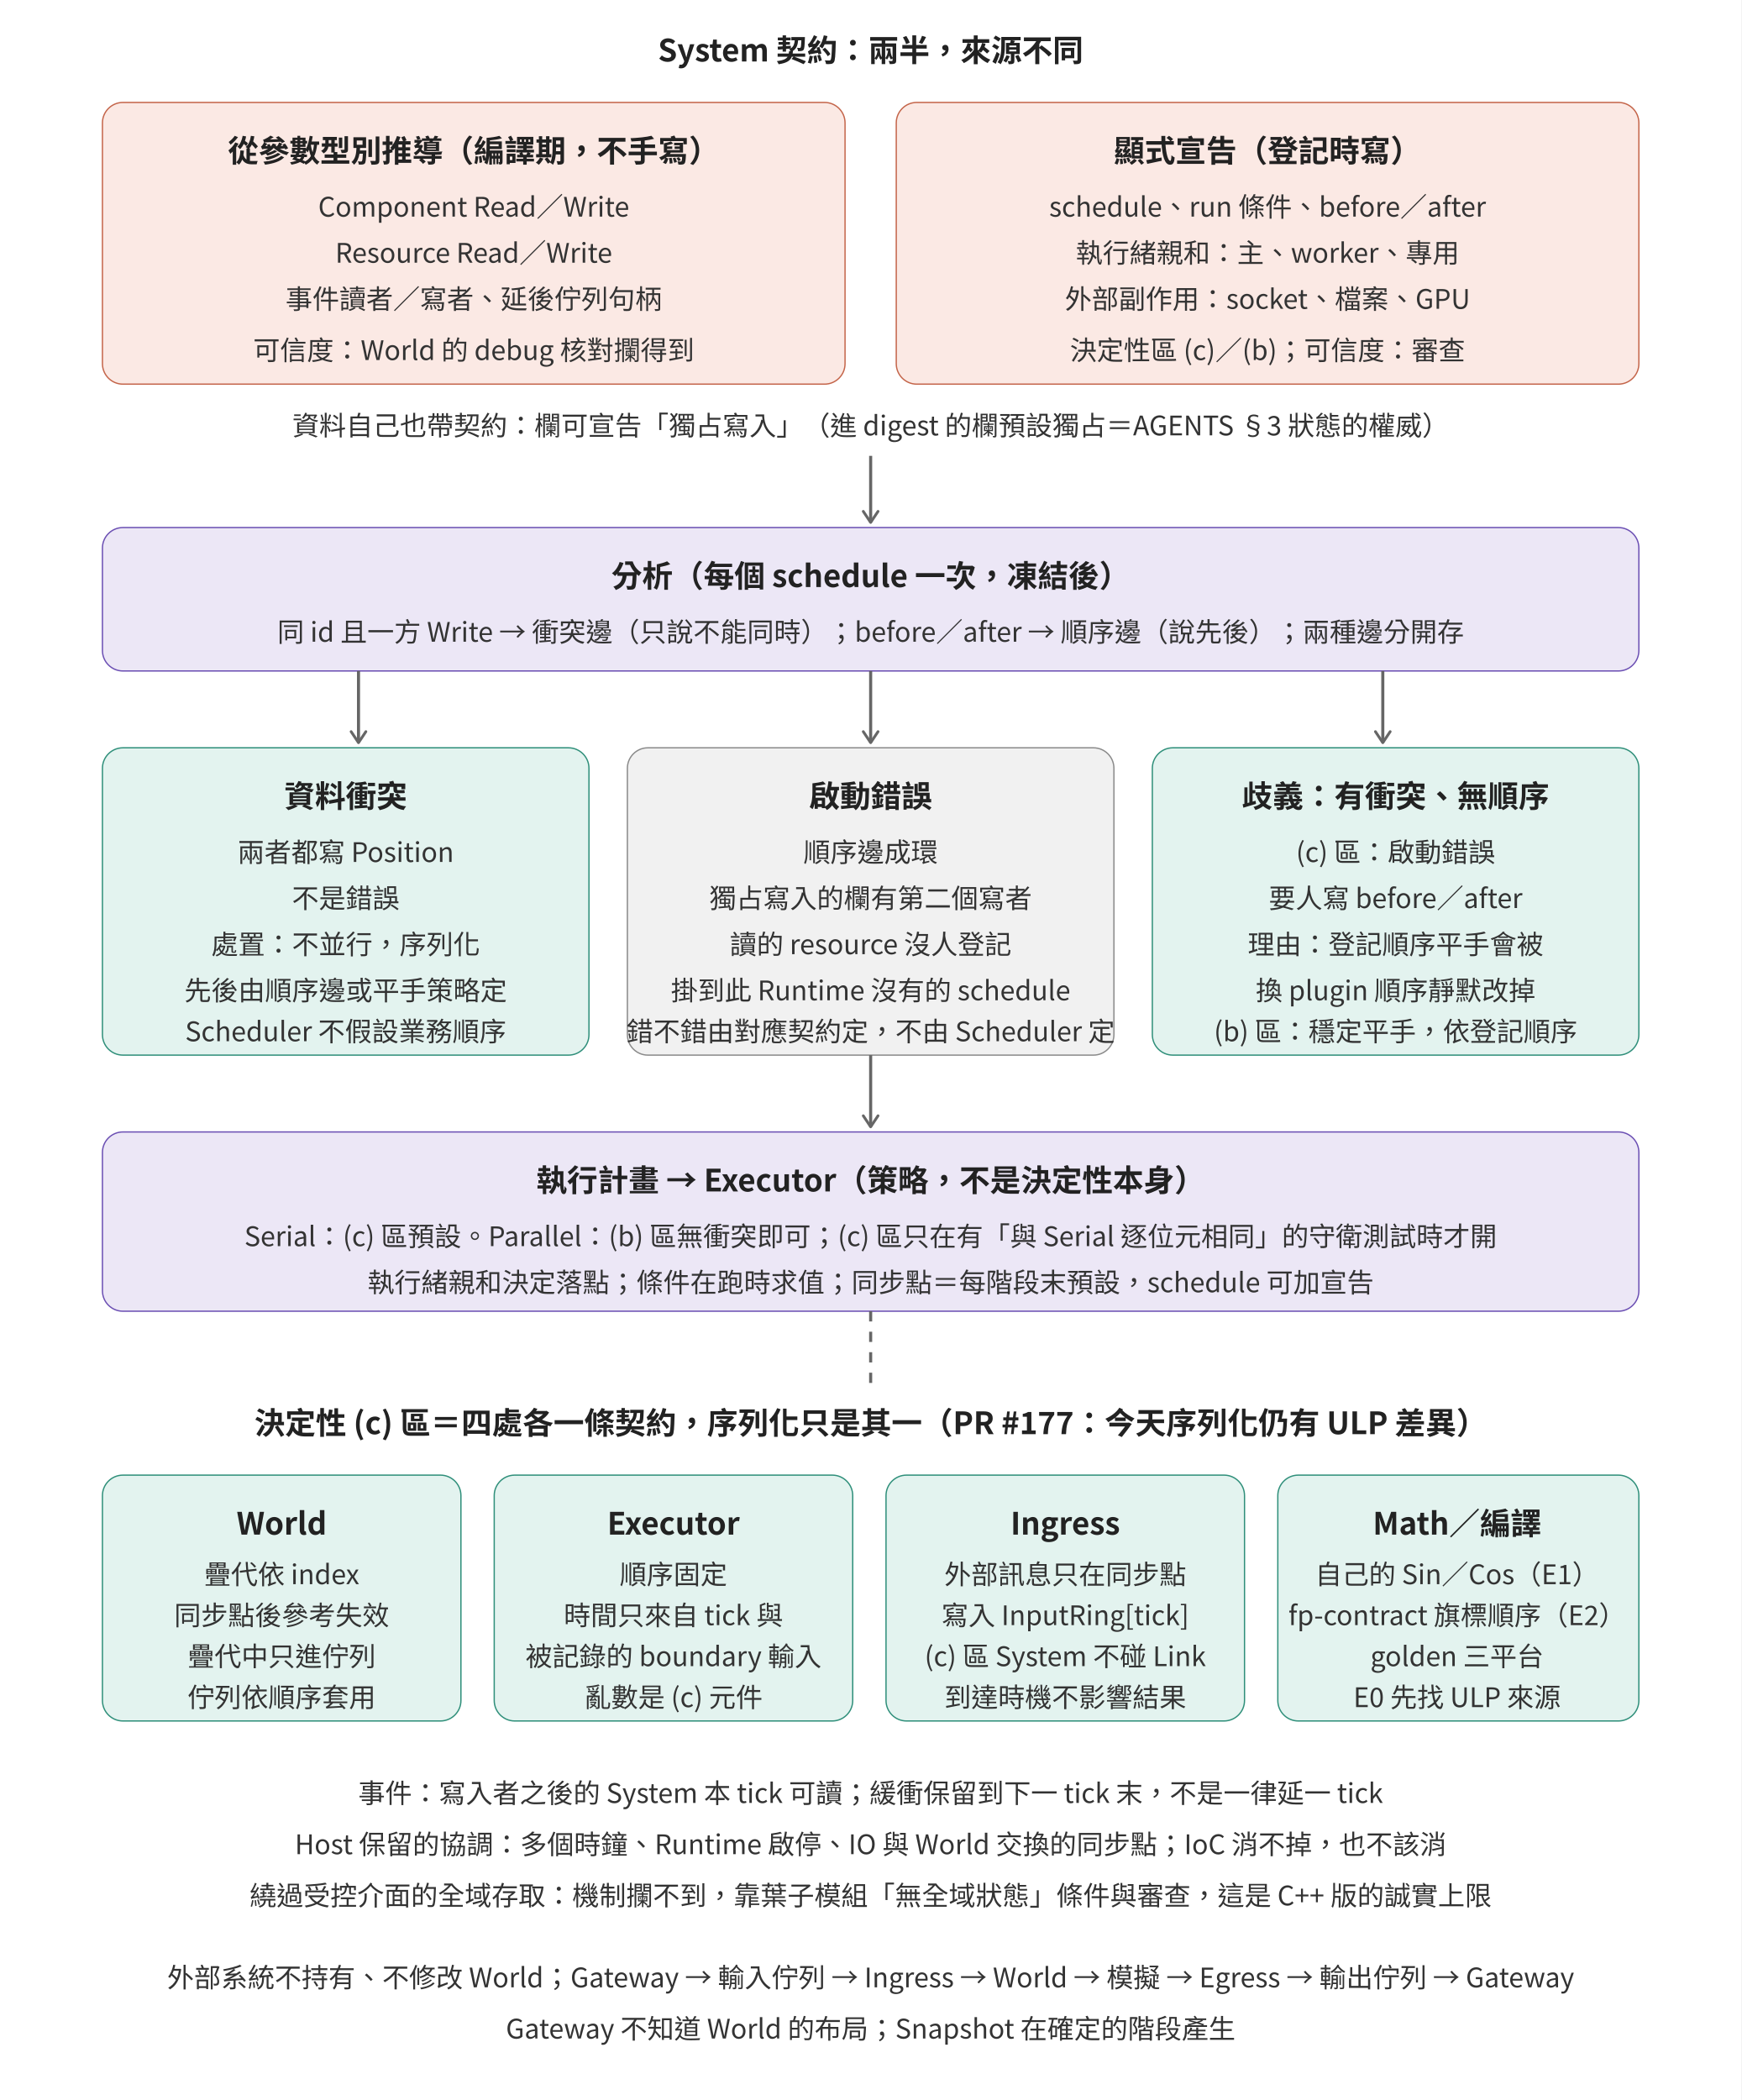
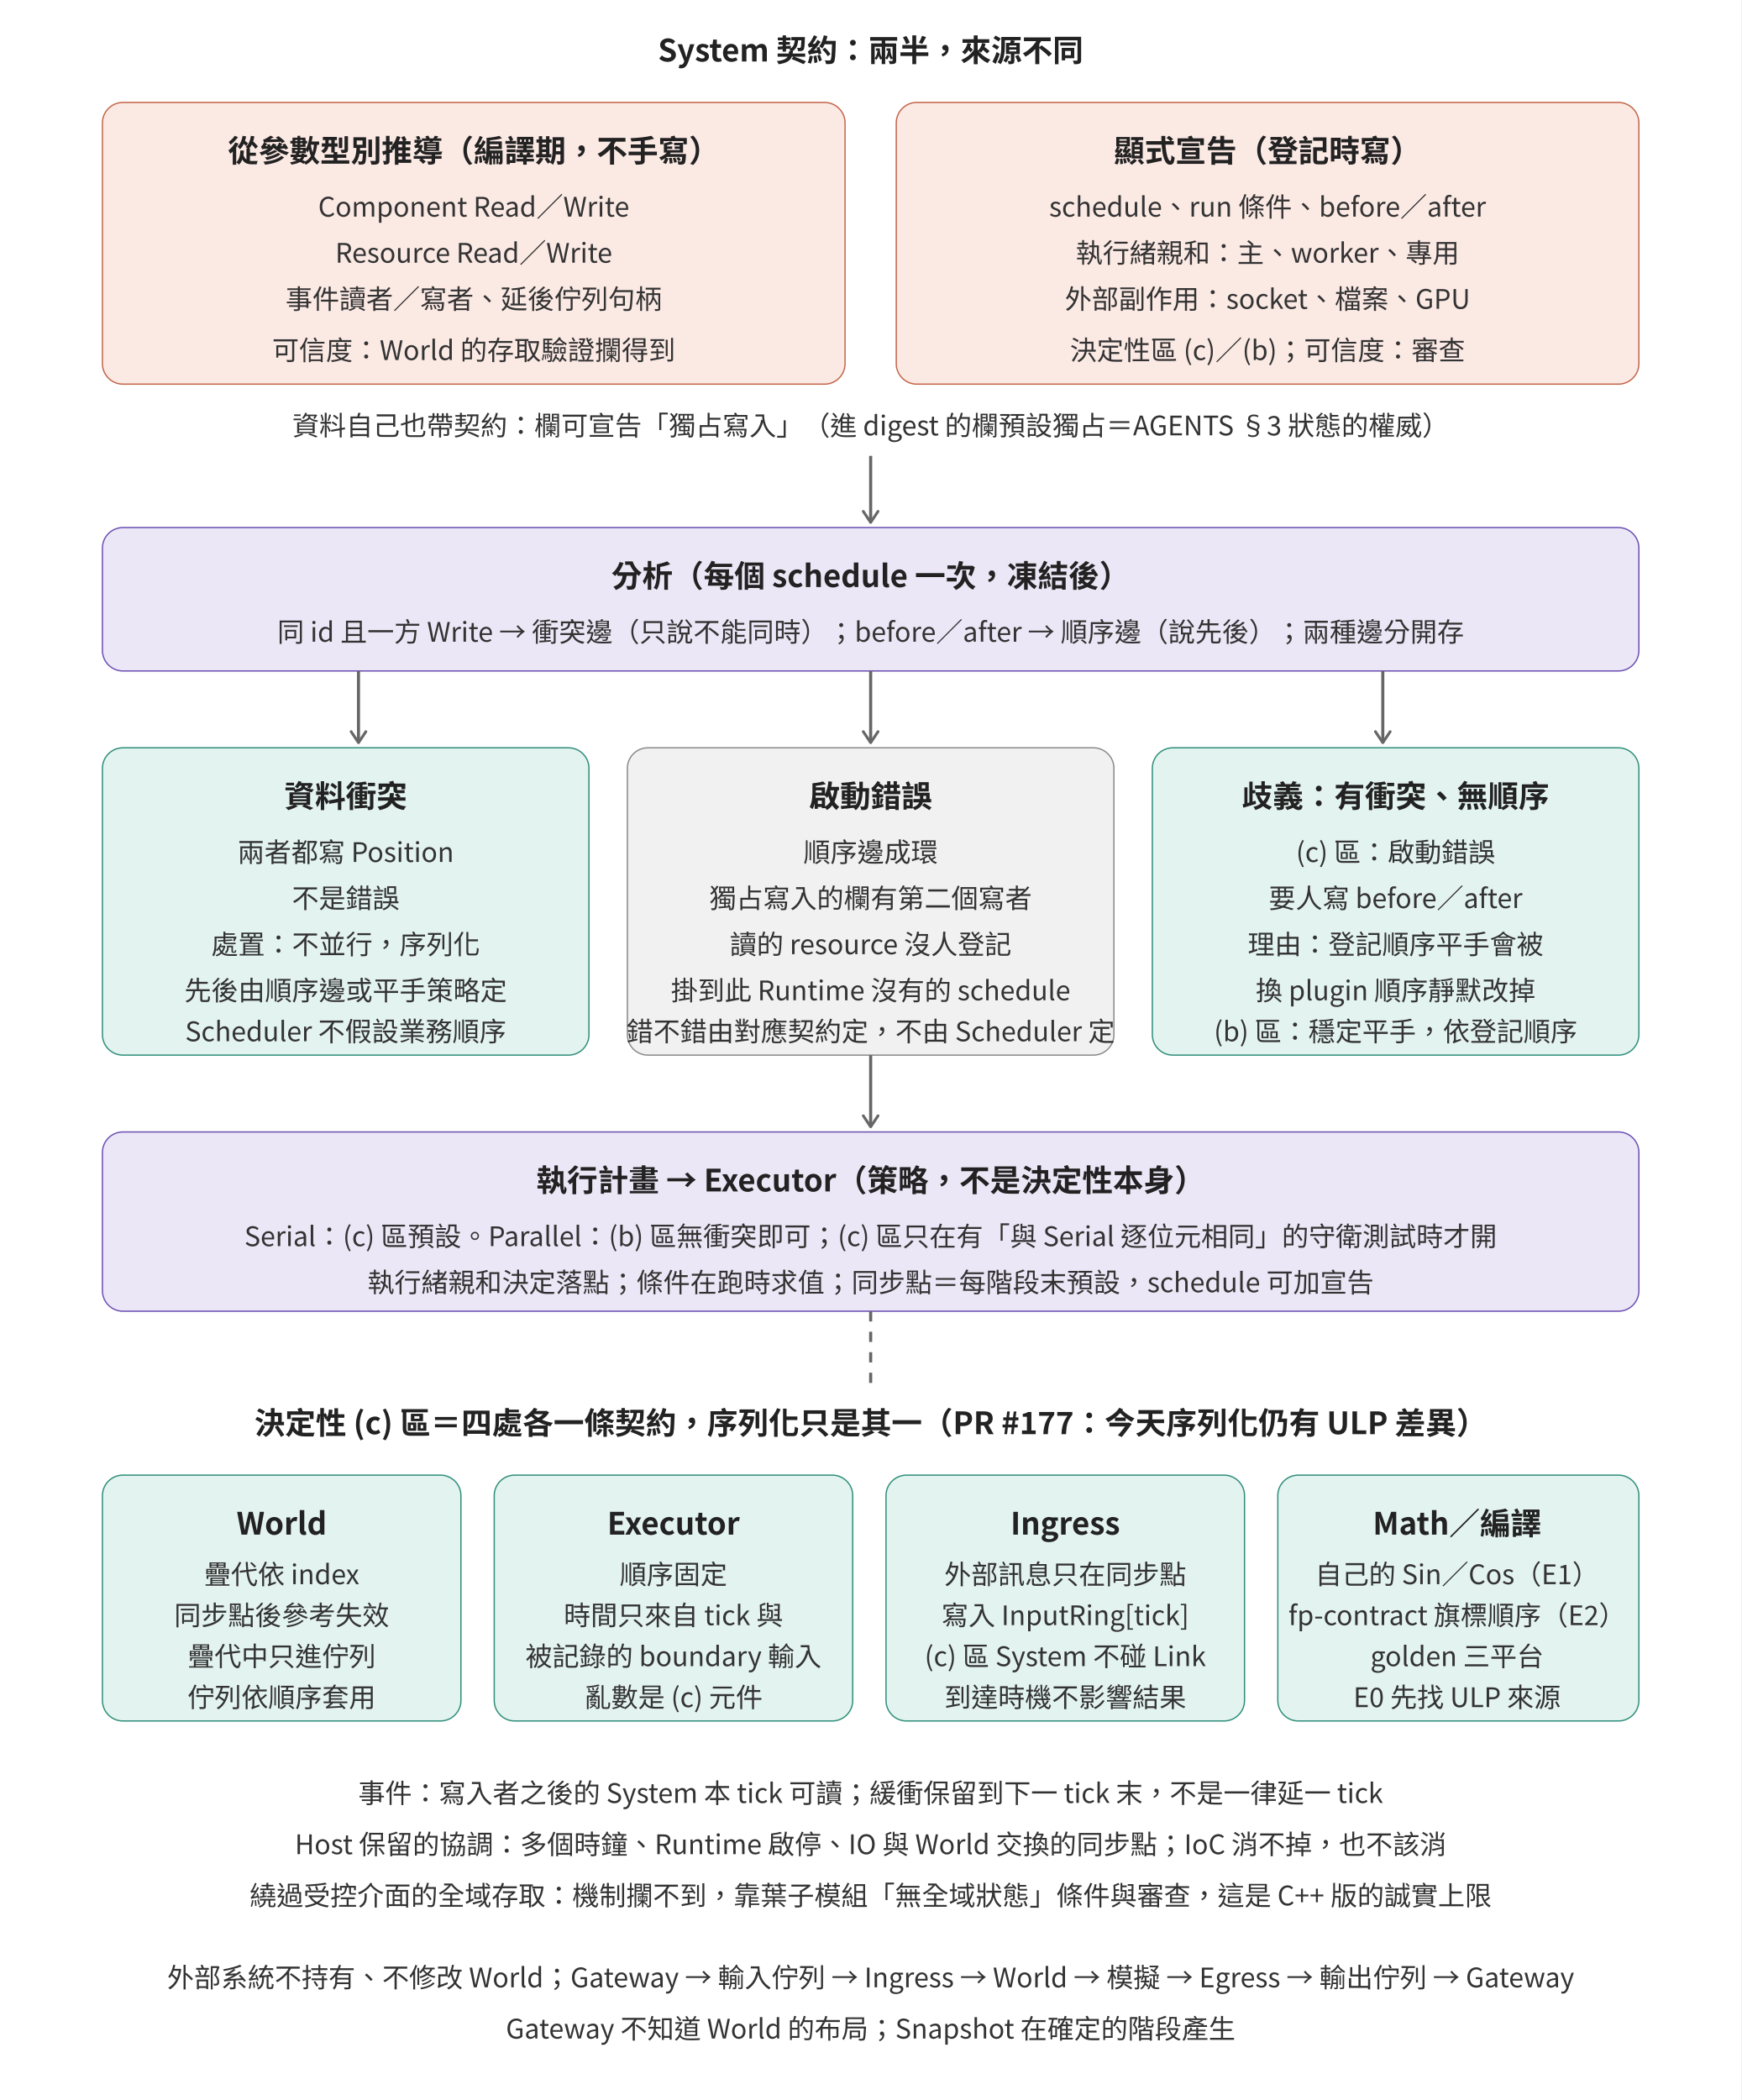
<svg xmlns="http://www.w3.org/2000/svg" width="680" viewBox="0 0 680 820" role="img">
  <style>
  svg { font-family: -apple-system, "Segoe UI", "Noto Sans CJK TC", "PingFang TC", sans-serif; }
  .c-coral  { fill: #fbe9e4; stroke: #c4654a; }
  .c-teal   { fill: #e3f3ef; stroke: #2f8f7a; }
  .c-purple { fill: #ece7f6; stroke: #6b4fb3; }
  .c-gray   { fill: #f1f1f1; stroke: #8a8a8a; }
  .th { fill: #222; stroke: none; font-size: 12px; font-weight: 600; }
  .ts { fill: #333; stroke: none; font-size: 10.5px; }
  .arr { stroke: #666; fill: none; stroke-width: 1.2; }
  rect[fill="none"] { fill: none; }
</style>
  <rect width="680" height="820" fill="#ffffff" />
  <defs>
    <marker id="a7" viewBox="0 0 10 10" refX="8" refY="5" markerWidth="6" markerHeight="6" orient="auto-start-reverse">
      <path d="M2 1L8 5L2 9" fill="none" stroke="#666" stroke-width="1.5" stroke-linecap="round" stroke-linejoin="round" />
    </marker>
  </defs>
  <text class="th" x="340" y="24" text-anchor="middle">System 契約：兩半，來源不同</text>
  <g class="c-coral">
    <rect x="40" y="40" width="290" height="110" rx="8" stroke-width="0.5" />
    <text class="th" x="185" y="58" text-anchor="middle" dominant-baseline="central">從參數型別推導（編譯期，不手寫）</text>
    <text class="ts" x="185" y="80" text-anchor="middle" dominant-baseline="central">Component Read／Write</text>
    <text class="ts" x="185" y="98" text-anchor="middle" dominant-baseline="central">Resource Read／Write</text>
    <text class="ts" x="185" y="116" text-anchor="middle" dominant-baseline="central">事件讀者／寫者、延後佇列句柄</text>
-     <text class="ts" x="185" y="136" text-anchor="middle" dominant-baseline="central">可信度：World 的 debug 核對攔得到</text>
+     <text class="ts" x="185" y="136" text-anchor="middle" dominant-baseline="central">可信度：World 的存取驗證攔得到</text>
  </g>
  <g class="c-coral">
    <rect x="350" y="40" width="290" height="110" rx="8" stroke-width="0.5" />
    <text class="th" x="495" y="58" text-anchor="middle" dominant-baseline="central">顯式宣告（登記時寫）</text>
    <text class="ts" x="495" y="80" text-anchor="middle" dominant-baseline="central">schedule、run 條件、before／after</text>
    <text class="ts" x="495" y="98" text-anchor="middle" dominant-baseline="central">執行緒親和：主、worker、專用</text>
    <text class="ts" x="495" y="116" text-anchor="middle" dominant-baseline="central">外部副作用：socket、檔案、GPU</text>
    <text class="ts" x="495" y="136" text-anchor="middle" dominant-baseline="central">決定性區 (c)／(b)；可信度：審查</text>
  </g>
  <text class="ts" x="340" y="170" text-anchor="middle">資料自己也帶契約：欄可宣告「獨占寫入」（進 digest 的欄預設獨占＝AGENTS §3 狀態的權威）</text>
  <line x1="340" y1="178" x2="340" y2="204" class="arr" marker-end="url(#a7)" />
  <g class="c-purple">
    <rect x="40" y="206" width="600" height="56" rx="8" stroke-width="0.5" />
    <text class="th" x="340" y="224" text-anchor="middle" dominant-baseline="central">分析（每個 schedule 一次，凍結後）</text>
    <text class="ts" x="340" y="246" text-anchor="middle" dominant-baseline="central">同 id 且一方 Write → 衝突邊（只說不能同時）；before／after → 順序邊（說先後）；兩種邊分開存</text>
  </g>
  <line x1="140" y1="262" x2="140" y2="290" class="arr" marker-end="url(#a7)" />
  <line x1="340" y1="262" x2="340" y2="290" class="arr" marker-end="url(#a7)" />
  <line x1="540" y1="262" x2="540" y2="290" class="arr" marker-end="url(#a7)" />
  <g class="c-teal">
    <rect x="40" y="292" width="190" height="120" rx="8" stroke-width="0.5" />
    <text class="th" x="135" y="310" text-anchor="middle" dominant-baseline="central">資料衝突</text>
    <text class="ts" x="135" y="332" text-anchor="middle" dominant-baseline="central">兩者都寫 Position</text>
    <text class="ts" x="135" y="350" text-anchor="middle" dominant-baseline="central">不是錯誤</text>
    <text class="ts" x="135" y="368" text-anchor="middle" dominant-baseline="central">處置：不並行，序列化</text>
    <text class="ts" x="135" y="386" text-anchor="middle" dominant-baseline="central">先後由順序邊或平手策略定</text>
    <text class="ts" x="135" y="402" text-anchor="middle" dominant-baseline="central">Scheduler 不假設業務順序</text>
  </g>
  <g class="c-gray">
    <rect x="245" y="292" width="190" height="120" rx="8" stroke-width="0.5" />
    <text class="th" x="340" y="310" text-anchor="middle" dominant-baseline="central">啟動錯誤</text>
    <text class="ts" x="340" y="332" text-anchor="middle" dominant-baseline="central">順序邊成環</text>
    <text class="ts" x="340" y="350" text-anchor="middle" dominant-baseline="central">獨占寫入的欄有第二個寫者</text>
    <text class="ts" x="340" y="368" text-anchor="middle" dominant-baseline="central">讀的 resource 沒人登記</text>
    <text class="ts" x="340" y="386" text-anchor="middle" dominant-baseline="central">掛到此 Runtime 沒有的 schedule</text>
    <text class="ts" x="340" y="402" text-anchor="middle" dominant-baseline="central">錯不錯由對應契約定，不由 Scheduler 定</text>
  </g>
  <g class="c-teal">
    <rect x="450" y="292" width="190" height="120" rx="8" stroke-width="0.5" />
    <text class="th" x="545" y="310" text-anchor="middle" dominant-baseline="central">歧義：有衝突、無順序</text>
    <text class="ts" x="545" y="332" text-anchor="middle" dominant-baseline="central">(c) 區：啟動錯誤</text>
    <text class="ts" x="545" y="350" text-anchor="middle" dominant-baseline="central">要人寫 before／after</text>
    <text class="ts" x="545" y="368" text-anchor="middle" dominant-baseline="central">理由：登記順序平手會被</text>
    <text class="ts" x="545" y="386" text-anchor="middle" dominant-baseline="central">換 plugin 順序靜默改掉</text>
    <text class="ts" x="545" y="402" text-anchor="middle" dominant-baseline="central">(b) 區：穩定平手，依登記順序</text>
  </g>
  <line x1="340" y1="412" x2="340" y2="440" class="arr" marker-end="url(#a7)" />
  <g class="c-purple">
    <rect x="40" y="442" width="600" height="70" rx="8" stroke-width="0.5" />
    <text class="th" x="340" y="460" text-anchor="middle" dominant-baseline="central">執行計畫 → Executor（策略，不是決定性本身）</text>
    <text class="ts" x="340" y="482" text-anchor="middle" dominant-baseline="central">Serial：(c) 區預設。Parallel：(b) 區無衝突即可；(c) 區只在有「與 Serial 逐位元相同」的守衛測試時才開</text>
    <text class="ts" x="340" y="500" text-anchor="middle" dominant-baseline="central">執行緒親和決定落點；條件在跑時求值；同步點＝每階段末預設，schedule 可加宣告</text>
  </g>
  <line x1="340" y1="512" x2="340" y2="540" class="arr" stroke-dasharray="4 4" />
  <text class="th" x="340" y="560" text-anchor="middle">決定性 (c) 區＝四處各一條契約，序列化只是其一（PR #177：今天序列化仍有 ULP 差異）</text>
  <g class="c-teal">
    <rect x="40" y="576" width="140" height="96" rx="8" stroke-width="0.5" />
    <text class="th" x="110" y="594" text-anchor="middle" dominant-baseline="central">World</text>
    <text class="ts" x="110" y="614" text-anchor="middle" dominant-baseline="central">疊代依 index</text>
    <text class="ts" x="110" y="630" text-anchor="middle" dominant-baseline="central">同步點後參考失效</text>
    <text class="ts" x="110" y="646" text-anchor="middle" dominant-baseline="central">疊代中只進佇列</text>
    <text class="ts" x="110" y="662" text-anchor="middle" dominant-baseline="central">佇列依順序套用</text>
  </g>
  <g class="c-teal">
    <rect x="193" y="576" width="140" height="96" rx="8" stroke-width="0.5" />
    <text class="th" x="263" y="594" text-anchor="middle" dominant-baseline="central">Executor</text>
    <text class="ts" x="263" y="614" text-anchor="middle" dominant-baseline="central">順序固定</text>
    <text class="ts" x="263" y="630" text-anchor="middle" dominant-baseline="central">時間只來自 tick 與</text>
    <text class="ts" x="263" y="646" text-anchor="middle" dominant-baseline="central">被記錄的 boundary 輸入</text>
    <text class="ts" x="263" y="662" text-anchor="middle" dominant-baseline="central">亂數是 (c) 元件</text>
  </g>
  <g class="c-teal">
    <rect x="346" y="576" width="140" height="96" rx="8" stroke-width="0.5" />
    <text class="th" x="416" y="594" text-anchor="middle" dominant-baseline="central">Ingress</text>
    <text class="ts" x="416" y="614" text-anchor="middle" dominant-baseline="central">外部訊息只在同步點</text>
    <text class="ts" x="416" y="630" text-anchor="middle" dominant-baseline="central">寫入 InputRing[tick]</text>
    <text class="ts" x="416" y="646" text-anchor="middle" dominant-baseline="central">(c) 區 System 不碰 Link</text>
    <text class="ts" x="416" y="662" text-anchor="middle" dominant-baseline="central">到達時機不影響結果</text>
  </g>
  <g class="c-teal">
    <rect x="499" y="576" width="141" height="96" rx="8" stroke-width="0.5" />
    <text class="th" x="569" y="594" text-anchor="middle" dominant-baseline="central">Math／編譯</text>
    <text class="ts" x="569" y="614" text-anchor="middle" dominant-baseline="central">自己的 Sin／Cos（E1）</text>
    <text class="ts" x="569" y="630" text-anchor="middle" dominant-baseline="central">fp-contract 旗標順序（E2）</text>
    <text class="ts" x="569" y="646" text-anchor="middle" dominant-baseline="central">golden 三平台</text>
    <text class="ts" x="569" y="662" text-anchor="middle" dominant-baseline="central">E0 先找 ULP 來源</text>
  </g>
  <text class="ts" x="340" y="704" text-anchor="middle">事件：寫入者之後的 System 本 tick 可讀；緩衝保留到下一 tick 末，不是一律延一 tick</text>
  <text class="ts" x="340" y="724" text-anchor="middle">Host 保留的協調：多個時鐘、Runtime 啟停、IO 與 World 交換的同步點；IoC 消不掉，也不該消</text>
  <text class="ts" x="340" y="744" text-anchor="middle">繞過受控介面的全域存取：機制攔不到，靠葉子模組「無全域狀態」條件與審查，這是 C++ 版的誠實上限</text>
  <text class="ts" x="340" y="776" text-anchor="middle">外部系統不持有、不修改 World；Gateway → 輸入佇列 → Ingress → World → 模擬 → Egress → 輸出佇列 → Gateway</text>
  <text class="ts" x="340" y="796" text-anchor="middle">Gateway 不知道 World 的布局；Snapshot 在確定的階段產生</text>
</svg>
